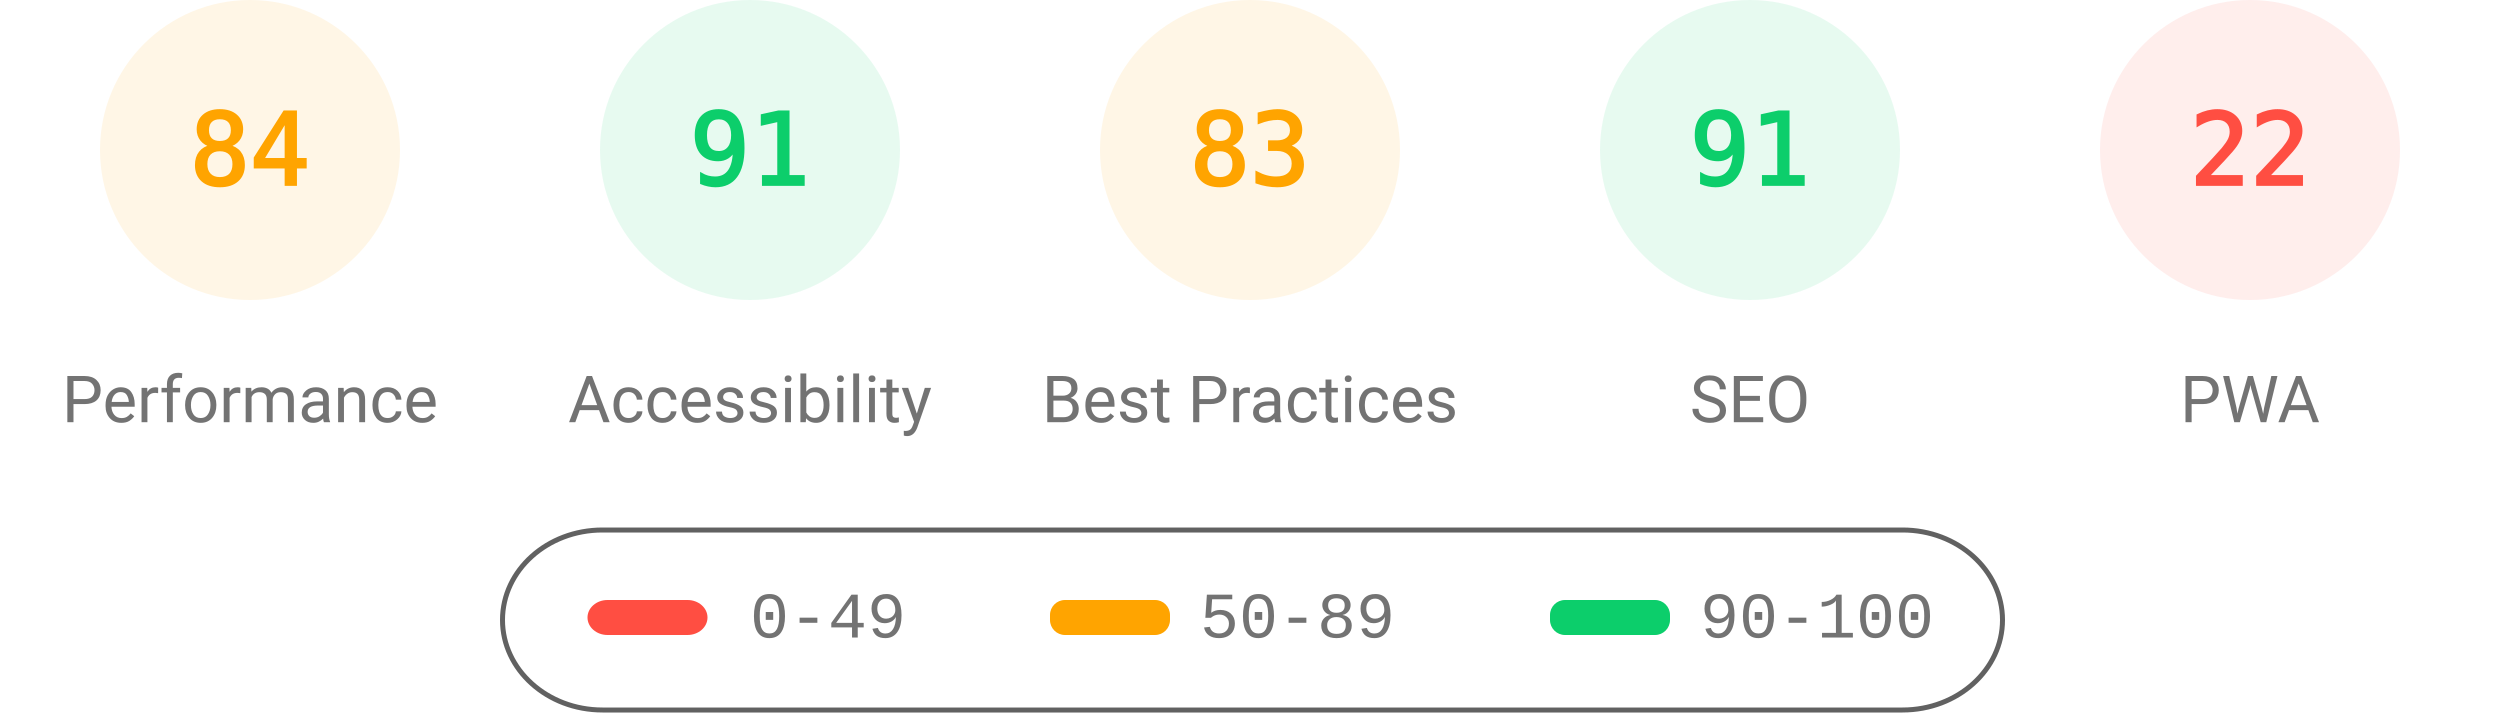
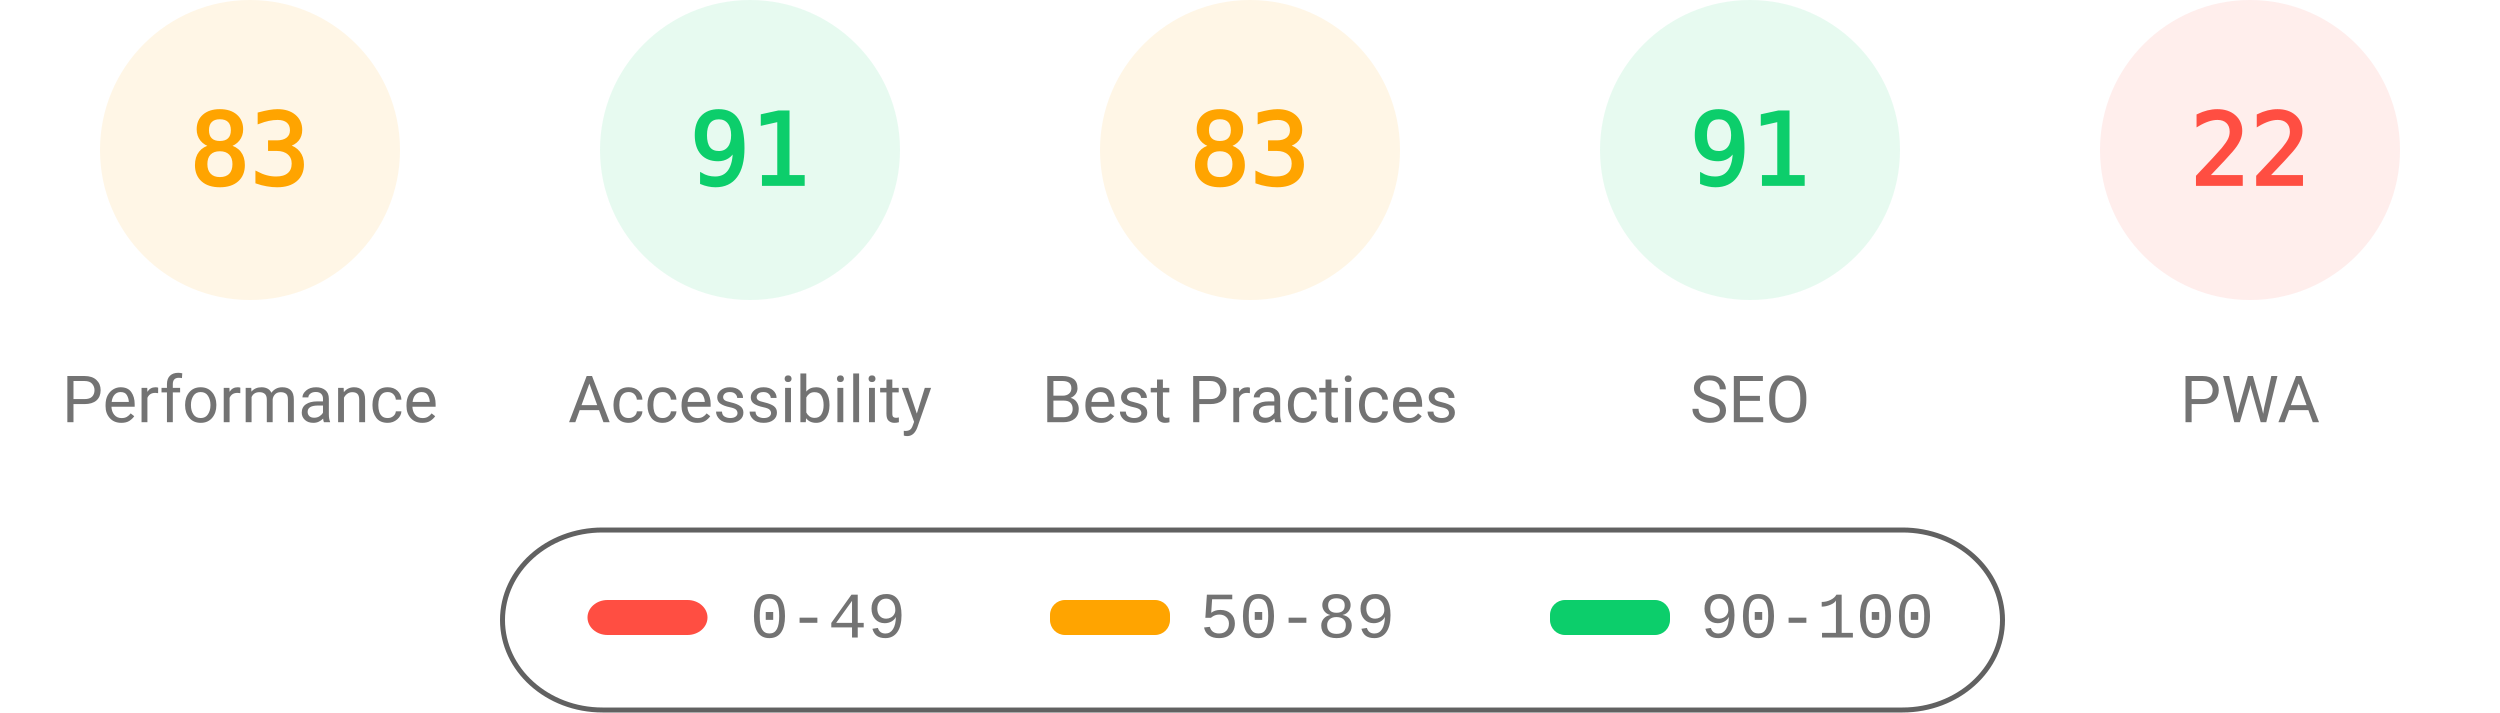
<svg xmlns="http://www.w3.org/2000/svg" fill="none" width="1000" height="285">
  <style>.gauge-base{opacity:.1}.gauge-arc{fill:none;animation-delay:250ms;stroke-linecap:round;transform:rotate(-90deg);transform-origin:100px 60px;animation:load-gauge 1s ease forwards}.guage-text{font-size:40px;font-family:monospace;text-align:center}.guage-red{color:#ff4e42;fill:#ff4e42;stroke:#ff4e42}.guage-orange{color:#ffa400;fill:#ffa400;stroke:#ffa400}.guage-green{color:#0cce6b;fill:#0cce6b;stroke:#0cce6b}.guage-undefined{color:#5c5c5c;fill:#5c5c5c;stroke:#5c5c5c}.guage-title{color:#737373;fill:#737373;stroke:none;font-size:26px;line-height:26px;font-family:Roboto,Halvetica,Arial,sans-serif}@keyframes load-gauge{from{stroke-dasharray:0 352.858}}</style>
  <svg class="guage-div guage-perf guage-orange" viewBox="0 0 200 200" width="200" height="200">
    <circle class="gauge-base" r="56" cx="100" cy="60" stroke-width="8" />
-     <circle class="gauge-arc guage-arc-1" r="56" cx="100" cy="60" stroke-width="8" style="stroke-dasharray:295.561,351.858" />
-     <text class="guage-text" x="100" y="60" alignment-baseline="central" dominant-baseline="central" text-anchor="middle">84</text>
+     <circle class="gauge-arc guage-arc-1" r="56" cx="100" cy="60" stroke-width="8" style="stroke-dasharray:292.042,351.858" />
+     <text class="guage-text" x="100" y="60" alignment-baseline="central" dominant-baseline="central" text-anchor="middle">83</text>
    <text class="guage-title" x="100" y="160" alignment-baseline="central" dominant-baseline="central" text-anchor="middle">Performance</text>
  </svg>
  <svg class="guage-div guage-acc guage-green" viewBox="0 0 200 200" width="200" height="200" x="200">
    <circle class="gauge-base" r="56" cx="100" cy="60" stroke-width="8" />
    <circle class="gauge-arc guage-arc-2" r="56" cx="100" cy="60" stroke-width="8" style="stroke-dasharray:320.191,351.858" />
    <text class="guage-text" x="100" y="60" alignment-baseline="central" dominant-baseline="central" text-anchor="middle">91</text>
    <text class="guage-title" x="100" y="160" alignment-baseline="central" dominant-baseline="central" text-anchor="middle">Accessibility</text>
  </svg>
  <svg class="guage-div guage-best guage-orange" viewBox="0 0 200 200" width="200" height="200" x="400">
    <circle class="gauge-base" r="56" cx="100" cy="60" stroke-width="8" />
    <circle class="gauge-arc guage-arc-3" r="56" cx="100" cy="60" stroke-width="8" style="stroke-dasharray:292.042,351.858" />
    <text class="guage-text" x="100" y="60" alignment-baseline="central" dominant-baseline="central" text-anchor="middle">83</text>
    <text class="guage-title" x="100" y="160" alignment-baseline="central" dominant-baseline="central" text-anchor="middle">Best Practices</text>
  </svg>
  <svg class="guage-div guage-seo guage-green" viewBox="0 0 200 200" width="200" height="200" x="600">
    <circle class="gauge-base" r="56" cx="100" cy="60" stroke-width="8" />
    <circle class="gauge-arc guage-arc-4" r="56" cx="100" cy="60" stroke-width="8" style="stroke-dasharray:320.191,351.858" />
    <text class="guage-text" x="100" y="60" alignment-baseline="central" dominant-baseline="central" text-anchor="middle">91</text>
    <text class="guage-title" x="100" y="160" alignment-baseline="central" dominant-baseline="central" text-anchor="middle">SEO</text>
  </svg>
  <svg class="guage-div guage-pwa guage-red" viewBox="0 0 200 200" width="200" height="200" x="800">
    <circle class="gauge-base" r="56" cx="100" cy="60" stroke-width="8" />
    <circle class="gauge-arc guage-arc-4" r="56" cx="100" cy="60" stroke-width="8" style="stroke-dasharray:77.409,351.858" />
    <text class="guage-text" x="100" y="60" alignment-baseline="central" dominant-baseline="central" text-anchor="middle">22</text>
    <text class="guage-title" x="100" y="160" alignment-baseline="central" dominant-baseline="central" text-anchor="middle">PWA</text>
  </svg>
  <svg width="604" height="76" x="200" y="210">
    <path fill="none" id="canvas_background" d="M-1-1h604v80H-1z" />
    <rect fill-opacity="0" stroke="#616161" stroke-width="2" rx="40" id="svg_2" height="72" width="600" y="2" x="1" fill="#000" />
    <rect stroke="#000" rx="8" id="svg_3" height="14" width="48" y="30" x="35" stroke-opacity="null" stroke-width="0" fill="#ff4e42" />
    <rect stroke="#000" rx="6" id="svg_4" height="14" width="48" y="30" x="220" stroke-opacity="null" stroke-width="0" fill="#ffa400" />
    <rect stroke="#000" rx="6" id="svg_5" height="14" width="48" y="30" x="420" stroke-opacity="null" stroke-width="0" fill="#0cce6b" />
    <text xml:space="preserve" text-anchor="start" font-family="'Courier New', Courier, monospace" font-size="26" id="svg_6" y="45" x="100" stroke-opacity="null" stroke-width="0" stroke="#000" fill="#737373">0-49</text>
    <text xml:space="preserve" text-anchor="start" font-family="'Courier New', Courier, monospace" font-size="26" id="svg_7" y="45" x="280" stroke-opacity="null" stroke-width="0" stroke="#000" fill="#737373">50-89</text>
    <text xml:space="preserve" text-anchor="start" font-family="'Courier New', Courier, monospace" font-size="26" id="svg_8" y="45" x="480" stroke-opacity="null" stroke-width="0" stroke="#000" fill="#737373">90-100</text>
  </svg>
</svg>
